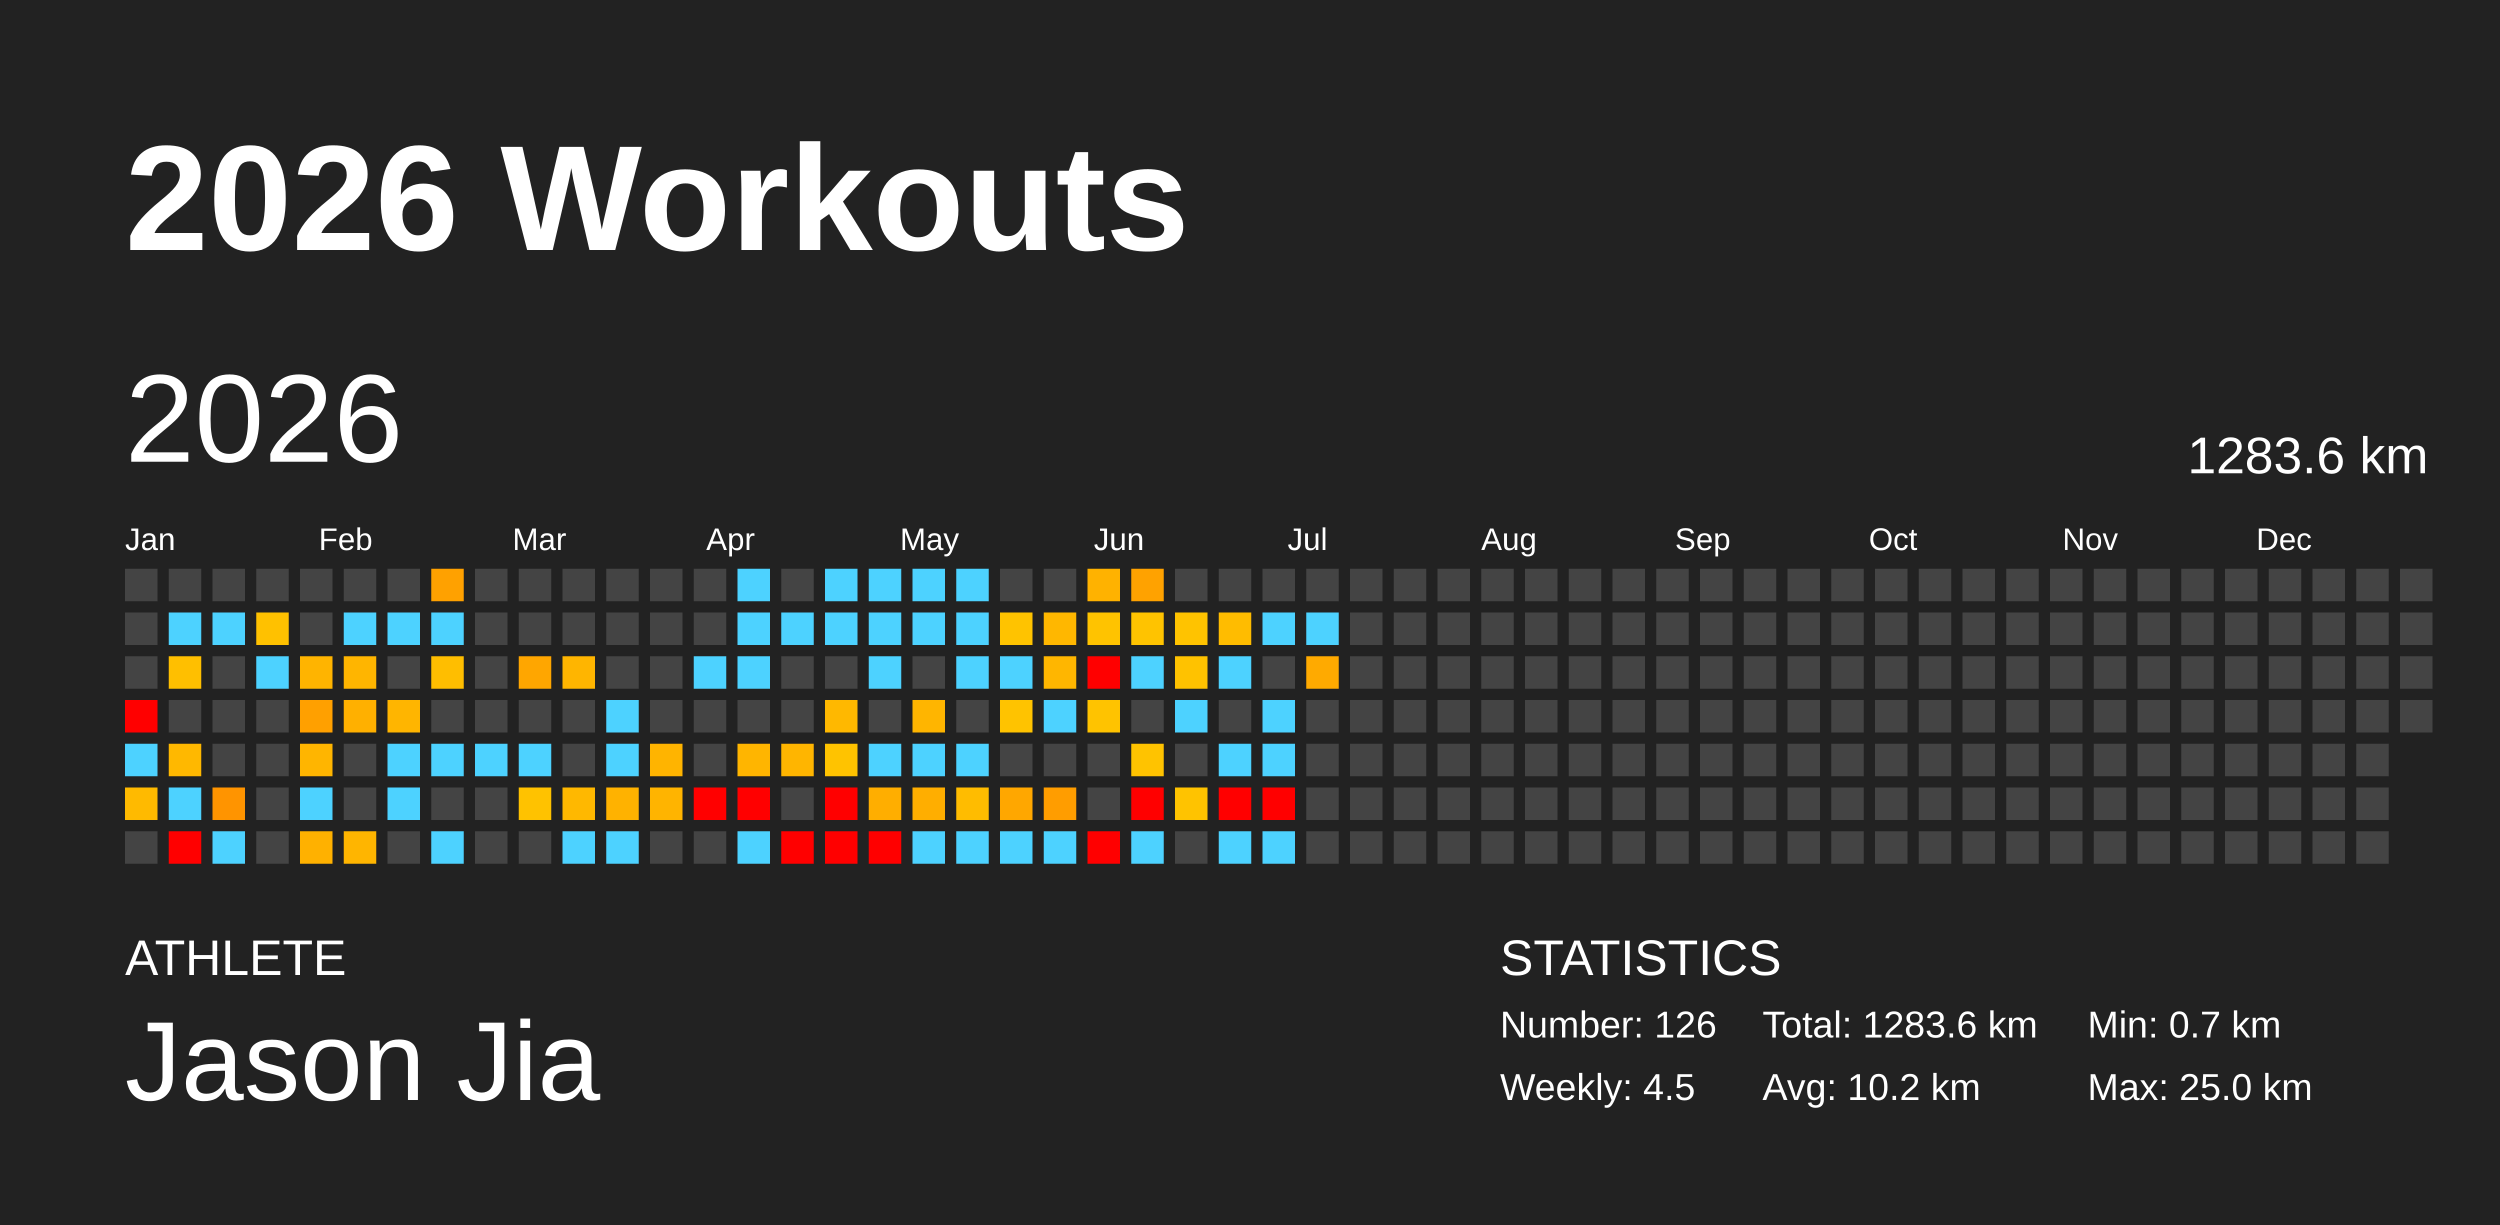
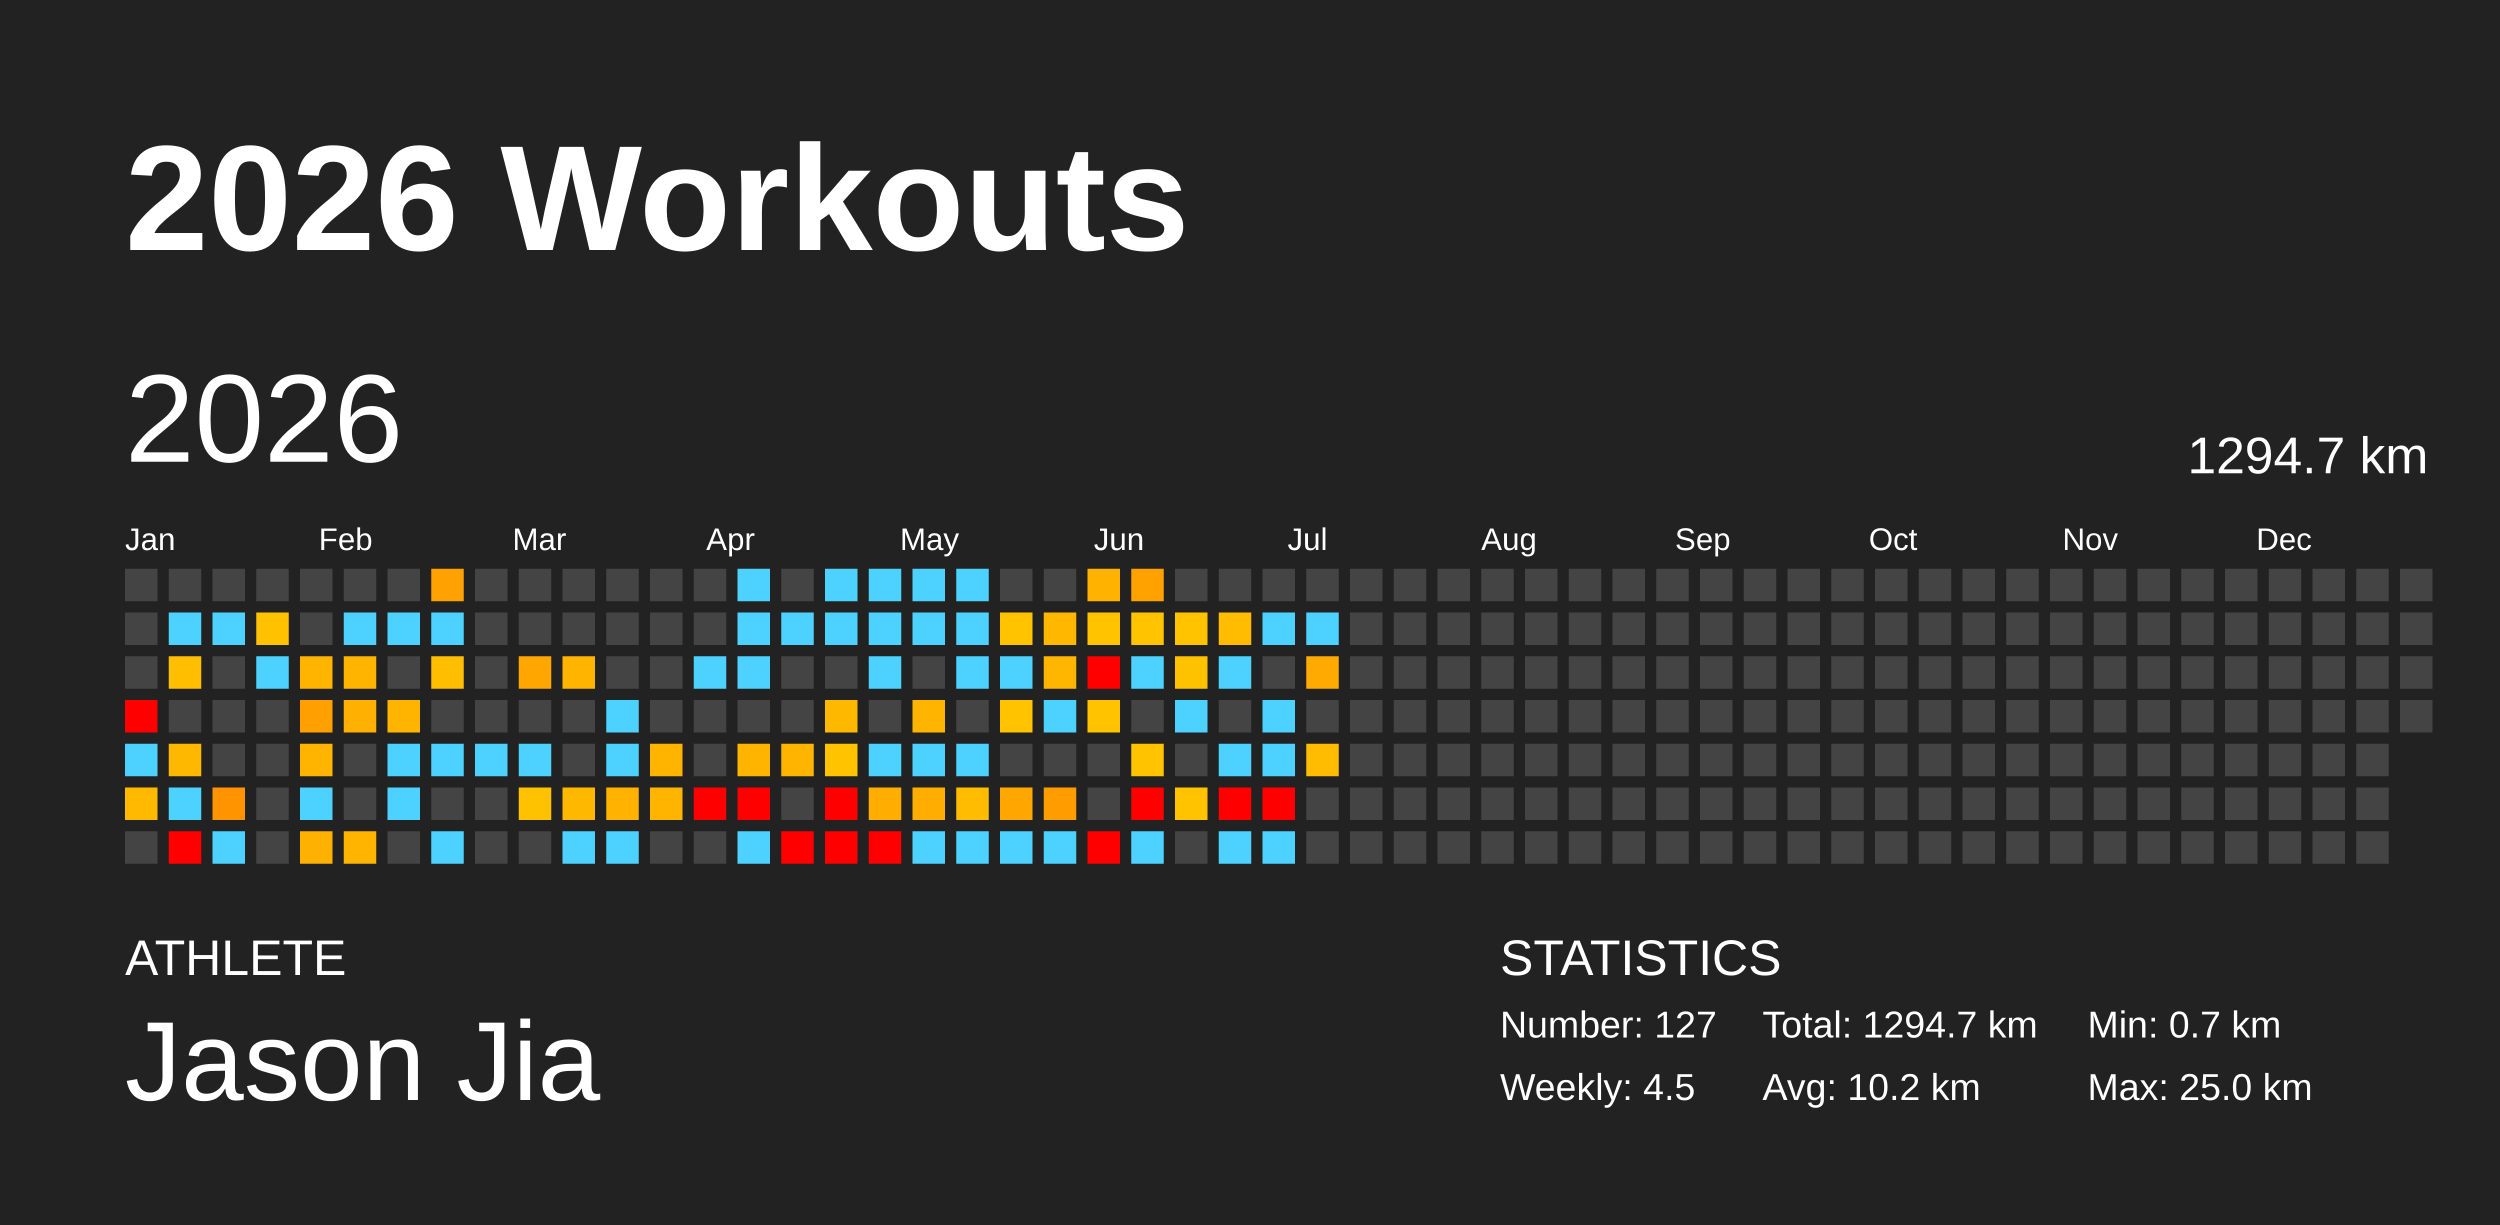
<svg xmlns="http://www.w3.org/2000/svg" baseProfile="full" height="98mm" version="1.1" viewBox="0,0,200,98" width="200mm">
  <defs />
  <rect fill="#222222" height="98" width="200" x="0" y="0" />
  <text fill="#FFFFFF" style="font-size:12px; font-family:Arial; font-weight:bold;" x="10" y="20">2026 Workouts</text>
  <text fill="#FFFFFF" style="font-size:4px; font-family:Arial" x="10" y="78">ATHLETE</text>
  <text fill="#FFFFFF" style="font-size:9px; font-family:Arial" x="10" y="88">Jason Jia</text>
  <text fill="#FFFFFF" style="font-size:4px; font-family:Arial" x="120" y="78">STATISTICS</text>
-   <text fill="#FFFFFF" style="font-size:3px; font-family:Arial" x="120" y="83">Number: 126</text>
+   <text fill="#FFFFFF" style="font-size:3px; font-family:Arial" x="120" y="83">Number: 127</text>
  <text fill="#FFFFFF" style="font-size:3px; font-family:Arial" x="120" y="88">Weekly: 4.5</text>
-   <text fill="#FFFFFF" style="font-size:3px; font-family:Arial" x="141" y="83">Total: 1283.6 km</text>
+   <text fill="#FFFFFF" style="font-size:3px; font-family:Arial" x="141" y="83">Total: 1294.7 km</text>
  <text fill="#FFFFFF" style="font-size:3px; font-family:Arial" x="141" y="88">Avg: 10.2 km</text>
  <text fill="#FFFFFF" style="font-size:3px; font-family:Arial" x="167" y="83">Min: 0.7 km</text>
  <text fill="#FFFFFF" style="font-size:3px; font-family:Arial" x="167" y="88">Max: 25.0 km</text>
  <text dominant-baseline="hanging" fill="#FFFFFF" style="font-size:10.0px; font-family:Arial;" x="10" y="30">2026</text>
-   <text dominant-baseline="hanging" fill="#FFFFFF" style="font-size:4.125px; font-family:Arial;" x="175" y="35">1283.6 km</text>
+   <text dominant-baseline="hanging" fill="#FFFFFF" style="font-size:4.125px; font-family:Arial;" x="175" y="35">1294.7 km</text>
  <text fill="#FFFFFF" style="font-size:2.5px; font-family:Arial" x="10.0" y="44">Jan</text>
  <text fill="#FFFFFF" style="font-size:2.5px; font-family:Arial" x="25.5" y="44">Feb</text>
  <text fill="#FFFFFF" style="font-size:2.5px; font-family:Arial" x="41.0" y="44">Mar</text>
  <text fill="#FFFFFF" style="font-size:2.5px; font-family:Arial" x="56.5" y="44">Apr</text>
  <text fill="#FFFFFF" style="font-size:2.5px; font-family:Arial" x="72.0" y="44">May</text>
  <text fill="#FFFFFF" style="font-size:2.5px; font-family:Arial" x="87.5" y="44">Jun</text>
  <text fill="#FFFFFF" style="font-size:2.5px; font-family:Arial" x="103.0" y="44">Jul</text>
  <text fill="#FFFFFF" style="font-size:2.5px; font-family:Arial" x="118.5" y="44">Aug</text>
  <text fill="#FFFFFF" style="font-size:2.5px; font-family:Arial" x="134.0" y="44">Sep</text>
  <text fill="#FFFFFF" style="font-size:2.5px; font-family:Arial" x="149.5" y="44">Oct</text>
  <text fill="#FFFFFF" style="font-size:2.5px; font-family:Arial" x="165.0" y="44">Nov</text>
  <text fill="#FFFFFF" style="font-size:2.5px; font-family:Arial" x="180.5" y="44">Dec</text>
  <rect fill="#444444" height="2.6" width="2.6" x="10.0" y="45.5" />
  <rect fill="#444444" height="2.6" width="2.6" x="10.0" y="49.0" />
  <rect fill="#444444" height="2.6" width="2.6" x="10.0" y="52.5" />
  <rect fill="red" height="2.6" width="2.6" x="10.0" y="56.0" />
  <rect fill="#4dd2ff" height="2.6" width="2.6" x="10.0" y="59.5" />
  <rect fill="#ffba00" height="2.6" width="2.6" x="10.0" y="63.0" />
  <rect fill="#444444" height="2.6" width="2.6" x="10.0" y="66.5" />
  <rect fill="#444444" height="2.6" width="2.6" x="13.5" y="45.5" />
  <rect fill="#4dd2ff" height="2.6" width="2.6" x="13.5" y="49.0" />
  <rect fill="#ffbf00" height="2.6" width="2.6" x="13.5" y="52.5" />
  <rect fill="#444444" height="2.6" width="2.6" x="13.5" y="56.0" />
  <rect fill="#ffb800" height="2.6" width="2.6" x="13.5" y="59.5" />
  <rect fill="#4dd2ff" height="2.6" width="2.6" x="13.5" y="63.0" />
  <rect fill="red" height="2.6" width="2.6" x="13.5" y="66.5" />
  <rect fill="#444444" height="2.6" width="2.6" x="17.0" y="45.5" />
  <rect fill="#4dd2ff" height="2.6" width="2.6" x="17.0" y="49.0" />
  <rect fill="#444444" height="2.6" width="2.6" x="17.0" y="52.5" />
  <rect fill="#444444" height="2.6" width="2.6" x="17.0" y="56.0" />
  <rect fill="#444444" height="2.6" width="2.6" x="17.0" y="59.5" />
  <rect fill="#ff9400" height="2.6" width="2.6" x="17.0" y="63.0" />
  <rect fill="#4dd2ff" height="2.6" width="2.6" x="17.0" y="66.5" />
  <rect fill="#444444" height="2.6" width="2.6" x="20.5" y="45.5" />
  <rect fill="#ffc100" height="2.6" width="2.6" x="20.5" y="49.0" />
  <rect fill="#4dd2ff" height="2.6" width="2.6" x="20.5" y="52.5" />
  <rect fill="#444444" height="2.6" width="2.6" x="20.5" y="56.0" />
  <rect fill="#444444" height="2.6" width="2.6" x="20.5" y="59.5" />
  <rect fill="#444444" height="2.6" width="2.6" x="20.5" y="63.0" />
  <rect fill="#444444" height="2.6" width="2.6" x="20.5" y="66.5" />
  <rect fill="#444444" height="2.6" width="2.6" x="24.0" y="45.5" />
  <rect fill="#444444" height="2.6" width="2.6" x="24.0" y="49.0" />
  <rect fill="#ffb400" height="2.6" width="2.6" x="24.0" y="52.5" />
  <rect fill="#ffa000" height="2.6" width="2.6" x="24.0" y="56.0" />
  <rect fill="#ffb500" height="2.6" width="2.6" x="24.0" y="59.5" />
  <rect fill="#4dd2ff" height="2.6" width="2.6" x="24.0" y="63.0" />
  <rect fill="#ffb100" height="2.6" width="2.6" x="24.0" y="66.5" />
  <rect fill="#444444" height="2.6" width="2.6" x="27.5" y="45.5" />
  <rect fill="#4dd2ff" height="2.6" width="2.6" x="27.5" y="49.0" />
  <rect fill="#ffb500" height="2.6" width="2.6" x="27.5" y="52.5" />
  <rect fill="#ffb000" height="2.6" width="2.6" x="27.5" y="56.0" />
  <rect fill="#444444" height="2.6" width="2.6" x="27.5" y="59.5" />
  <rect fill="#444444" height="2.6" width="2.6" x="27.5" y="63.0" />
  <rect fill="#ffb500" height="2.6" width="2.6" x="27.5" y="66.5" />
  <rect fill="#444444" height="2.6" width="2.6" x="31.0" y="45.5" />
  <rect fill="#4dd2ff" height="2.6" width="2.6" x="31.0" y="49.0" />
  <rect fill="#444444" height="2.6" width="2.6" x="31.0" y="52.5" />
  <rect fill="#ffb500" height="2.6" width="2.6" x="31.0" y="56.0" />
  <rect fill="#4dd2ff" height="2.6" width="2.6" x="31.0" y="59.5" />
  <rect fill="#4dd2ff" height="2.6" width="2.6" x="31.0" y="63.0" />
  <rect fill="#444444" height="2.6" width="2.6" x="31.0" y="66.5" />
  <rect fill="#ffa100" height="2.6" width="2.6" x="34.5" y="45.5" />
  <rect fill="#4dd2ff" height="2.6" width="2.6" x="34.5" y="49.0" />
  <rect fill="#ffbe00" height="2.6" width="2.6" x="34.5" y="52.5" />
  <rect fill="#444444" height="2.6" width="2.6" x="34.5" y="56.0" />
  <rect fill="#4dd2ff" height="2.6" width="2.6" x="34.5" y="59.5" />
  <rect fill="#444444" height="2.6" width="2.6" x="34.5" y="63.0" />
  <rect fill="#4dd2ff" height="2.6" width="2.6" x="34.5" y="66.5" />
  <rect fill="#444444" height="2.6" width="2.6" x="38.0" y="45.5" />
  <rect fill="#444444" height="2.6" width="2.6" x="38.0" y="49.0" />
  <rect fill="#444444" height="2.6" width="2.6" x="38.0" y="52.5" />
  <rect fill="#444444" height="2.6" width="2.6" x="38.0" y="56.0" />
  <rect fill="#4dd2ff" height="2.6" width="2.6" x="38.0" y="59.5" />
  <rect fill="#444444" height="2.6" width="2.6" x="38.0" y="63.0" />
  <rect fill="#444444" height="2.6" width="2.6" x="38.0" y="66.5" />
  <rect fill="#444444" height="2.6" width="2.6" x="41.5" y="45.5" />
  <rect fill="#444444" height="2.6" width="2.6" x="41.5" y="49.0" />
  <rect fill="#ffa600" height="2.6" width="2.6" x="41.5" y="52.5" />
  <rect fill="#444444" height="2.6" width="2.6" x="41.5" y="56.0" />
  <rect fill="#4dd2ff" height="2.6" width="2.6" x="41.5" y="59.5" />
  <rect fill="#ffc200" height="2.6" width="2.6" x="41.5" y="63.0" />
  <rect fill="#444444" height="2.6" width="2.6" x="41.5" y="66.5" />
  <rect fill="#444444" height="2.6" width="2.6" x="45.0" y="45.5" />
  <rect fill="#444444" height="2.6" width="2.6" x="45.0" y="49.0" />
  <rect fill="#ffb500" height="2.6" width="2.6" x="45.0" y="52.5" />
  <rect fill="#444444" height="2.6" width="2.6" x="45.0" y="56.0" />
  <rect fill="#444444" height="2.6" width="2.6" x="45.0" y="59.5" />
  <rect fill="#ffb800" height="2.6" width="2.6" x="45.0" y="63.0" />
  <rect fill="#4dd2ff" height="2.6" width="2.6" x="45.0" y="66.5" />
  <rect fill="#444444" height="2.6" width="2.6" x="48.5" y="45.5" />
  <rect fill="#444444" height="2.6" width="2.6" x="48.5" y="49.0" />
  <rect fill="#444444" height="2.6" width="2.6" x="48.5" y="52.5" />
  <rect fill="#4dd2ff" height="2.6" width="2.6" x="48.5" y="56.0" />
  <rect fill="#4dd2ff" height="2.6" width="2.6" x="48.5" y="59.5" />
  <rect fill="#ffb200" height="2.6" width="2.6" x="48.5" y="63.0" />
  <rect fill="#4dd2ff" height="2.6" width="2.6" x="48.5" y="66.5" />
  <rect fill="#444444" height="2.6" width="2.6" x="52.0" y="45.5" />
  <rect fill="#444444" height="2.6" width="2.6" x="52.0" y="49.0" />
  <rect fill="#444444" height="2.6" width="2.6" x="52.0" y="52.5" />
  <rect fill="#444444" height="2.6" width="2.6" x="52.0" y="56.0" />
  <rect fill="#ffb400" height="2.6" width="2.6" x="52.0" y="59.5" />
  <rect fill="#ffb400" height="2.6" width="2.6" x="52.0" y="63.0" />
  <rect fill="#444444" height="2.6" width="2.6" x="52.0" y="66.5" />
  <rect fill="#444444" height="2.6" width="2.6" x="55.5" y="45.5" />
  <rect fill="#444444" height="2.6" width="2.6" x="55.5" y="49.0" />
  <rect fill="#4dd2ff" height="2.6" width="2.6" x="55.5" y="52.5" />
  <rect fill="#444444" height="2.6" width="2.6" x="55.5" y="56.0" />
  <rect fill="#444444" height="2.6" width="2.6" x="55.5" y="59.5" />
  <rect fill="red" height="2.6" width="2.6" x="55.5" y="63.0" />
  <rect fill="#444444" height="2.6" width="2.6" x="55.5" y="66.5" />
  <rect fill="#4dd2ff" height="2.6" width="2.6" x="59.0" y="45.5" />
  <rect fill="#4dd2ff" height="2.6" width="2.6" x="59.0" y="49.0" />
  <rect fill="#4dd2ff" height="2.6" width="2.6" x="59.0" y="52.5" />
  <rect fill="#444444" height="2.6" width="2.6" x="59.0" y="56.0" />
  <rect fill="#ffb500" height="2.6" width="2.6" x="59.0" y="59.5" />
  <rect fill="red" height="2.6" width="2.6" x="59.0" y="63.0" />
  <rect fill="#4dd2ff" height="2.6" width="2.6" x="59.0" y="66.5" />
  <rect fill="#444444" height="2.6" width="2.6" x="62.5" y="45.5" />
  <rect fill="#4dd2ff" height="2.6" width="2.6" x="62.5" y="49.0" />
  <rect fill="#444444" height="2.6" width="2.6" x="62.5" y="52.5" />
  <rect fill="#444444" height="2.6" width="2.6" x="62.5" y="56.0" />
  <rect fill="#ffb500" height="2.6" width="2.6" x="62.5" y="59.5" />
  <rect fill="#444444" height="2.6" width="2.6" x="62.5" y="63.0" />
  <rect fill="red" height="2.6" width="2.6" x="62.5" y="66.5" />
  <rect fill="#4dd2ff" height="2.6" width="2.6" x="66.0" y="45.5" />
  <rect fill="#4dd2ff" height="2.6" width="2.6" x="66.0" y="49.0" />
  <rect fill="#444444" height="2.6" width="2.6" x="66.0" y="52.5" />
  <rect fill="#ffb800" height="2.6" width="2.6" x="66.0" y="56.0" />
  <rect fill="#ffc300" height="2.6" width="2.6" x="66.0" y="59.5" />
  <rect fill="red" height="2.6" width="2.6" x="66.0" y="63.0" />
  <rect fill="red" height="2.6" width="2.6" x="66.0" y="66.5" />
  <rect fill="#4dd2ff" height="2.6" width="2.6" x="69.5" y="45.5" />
  <rect fill="#4dd2ff" height="2.6" width="2.6" x="69.5" y="49.0" />
  <rect fill="#4dd2ff" height="2.6" width="2.6" x="69.5" y="52.5" />
  <rect fill="#444444" height="2.6" width="2.6" x="69.5" y="56.0" />
  <rect fill="#4dd2ff" height="2.6" width="2.6" x="69.5" y="59.5" />
  <rect fill="#ffae00" height="2.6" width="2.6" x="69.5" y="63.0" />
  <rect fill="red" height="2.6" width="2.6" x="69.5" y="66.5" />
  <rect fill="#4dd2ff" height="2.6" width="2.6" x="73.0" y="45.5" />
  <rect fill="#4dd2ff" height="2.6" width="2.6" x="73.0" y="49.0" />
  <rect fill="#444444" height="2.6" width="2.6" x="73.0" y="52.5" />
  <rect fill="#ffb500" height="2.6" width="2.6" x="73.0" y="56.0" />
  <rect fill="#4dd2ff" height="2.6" width="2.6" x="73.0" y="59.5" />
  <rect fill="#ffae00" height="2.6" width="2.6" x="73.0" y="63.0" />
  <rect fill="#4dd2ff" height="2.6" width="2.6" x="73.0" y="66.5" />
  <rect fill="#4dd2ff" height="2.6" width="2.6" x="76.5" y="45.5" />
  <rect fill="#4dd2ff" height="2.6" width="2.6" x="76.5" y="49.0" />
  <rect fill="#4dd2ff" height="2.6" width="2.6" x="76.5" y="52.5" />
  <rect fill="#444444" height="2.6" width="2.6" x="76.5" y="56.0" />
  <rect fill="#4dd2ff" height="2.6" width="2.6" x="76.5" y="59.5" />
  <rect fill="#ffbc00" height="2.6" width="2.6" x="76.5" y="63.0" />
  <rect fill="#4dd2ff" height="2.6" width="2.6" x="76.5" y="66.5" />
  <rect fill="#444444" height="2.6" width="2.6" x="80.0" y="45.5" />
  <rect fill="#ffc300" height="2.6" width="2.6" x="80.0" y="49.0" />
  <rect fill="#4dd2ff" height="2.6" width="2.6" x="80.0" y="52.5" />
  <rect fill="#ffc300" height="2.6" width="2.6" x="80.0" y="56.0" />
  <rect fill="#444444" height="2.6" width="2.6" x="80.0" y="59.5" />
  <rect fill="#ffa700" height="2.6" width="2.6" x="80.0" y="63.0" />
  <rect fill="#4dd2ff" height="2.6" width="2.6" x="80.0" y="66.5" />
  <rect fill="#444444" height="2.6" width="2.6" x="83.5" y="45.5" />
  <rect fill="#ffb700" height="2.6" width="2.6" x="83.5" y="49.0" />
  <rect fill="#ffb600" height="2.6" width="2.6" x="83.5" y="52.5" />
  <rect fill="#4dd2ff" height="2.6" width="2.6" x="83.5" y="56.0" />
  <rect fill="#444444" height="2.6" width="2.6" x="83.5" y="59.5" />
  <rect fill="#ff9d00" height="2.6" width="2.6" x="83.5" y="63.0" />
  <rect fill="#4dd2ff" height="2.6" width="2.6" x="83.5" y="66.5" />
  <rect fill="#ffb200" height="2.6" width="2.6" x="87.0" y="45.5" />
  <rect fill="#ffc300" height="2.6" width="2.6" x="87.0" y="49.0" />
  <rect fill="red" height="2.6" width="2.6" x="87.0" y="52.5" />
  <rect fill="#ffc300" height="2.6" width="2.6" x="87.0" y="56.0" />
  <rect fill="#444444" height="2.6" width="2.6" x="87.0" y="59.5" />
  <rect fill="#444444" height="2.6" width="2.6" x="87.0" y="63.0" />
  <rect fill="red" height="2.6" width="2.6" x="87.0" y="66.5" />
  <rect fill="#ffa200" height="2.6" width="2.6" x="90.5" y="45.5" />
  <rect fill="#ffc300" height="2.6" width="2.6" x="90.5" y="49.0" />
  <rect fill="#4dd2ff" height="2.6" width="2.6" x="90.5" y="52.5" />
  <rect fill="#444444" height="2.6" width="2.6" x="90.5" y="56.0" />
  <rect fill="#ffc300" height="2.6" width="2.6" x="90.5" y="59.5" />
  <rect fill="red" height="2.6" width="2.6" x="90.5" y="63.0" />
  <rect fill="#4dd2ff" height="2.6" width="2.6" x="90.5" y="66.5" />
  <rect fill="#444444" height="2.6" width="2.6" x="94.0" y="45.5" />
  <rect fill="#ffc300" height="2.6" width="2.6" x="94.0" y="49.0" />
  <rect fill="#ffc200" height="2.6" width="2.6" x="94.0" y="52.5" />
  <rect fill="#4dd2ff" height="2.6" width="2.6" x="94.0" y="56.0" />
  <rect fill="#444444" height="2.6" width="2.6" x="94.0" y="59.5" />
  <rect fill="#ffc300" height="2.6" width="2.6" x="94.0" y="63.0" />
  <rect fill="#444444" height="2.6" width="2.6" x="94.0" y="66.5" />
  <rect fill="#444444" height="2.6" width="2.6" x="97.5" y="45.5" />
  <rect fill="#ffbc00" height="2.6" width="2.6" x="97.5" y="49.0" />
  <rect fill="#4dd2ff" height="2.6" width="2.6" x="97.5" y="52.5" />
  <rect fill="#444444" height="2.6" width="2.6" x="97.5" y="56.0" />
  <rect fill="#4dd2ff" height="2.6" width="2.6" x="97.5" y="59.5" />
  <rect fill="red" height="2.6" width="2.6" x="97.5" y="63.0" />
  <rect fill="#4dd2ff" height="2.6" width="2.6" x="97.5" y="66.5" />
  <rect fill="#444444" height="2.6" width="2.6" x="101.0" y="45.5" />
  <rect fill="#4dd2ff" height="2.6" width="2.6" x="101.0" y="49.0" />
  <rect fill="#444444" height="2.6" width="2.6" x="101.0" y="52.5" />
  <rect fill="#4dd2ff" height="2.6" width="2.6" x="101.0" y="56.0" />
  <rect fill="#4dd2ff" height="2.6" width="2.6" x="101.0" y="59.5" />
  <rect fill="red" height="2.6" width="2.6" x="101.0" y="63.0" />
  <rect fill="#4dd2ff" height="2.6" width="2.6" x="101.0" y="66.5" />
  <rect fill="#444444" height="2.6" width="2.6" x="104.5" y="45.5" />
  <rect fill="#4dd2ff" height="2.6" width="2.6" x="104.5" y="49.0" />
  <rect fill="#ffaa00" height="2.6" width="2.6" x="104.5" y="52.5" />
  <rect fill="#444444" height="2.6" width="2.6" x="104.5" y="56.0" />
-   <rect fill="#444444" height="2.6" width="2.6" x="104.5" y="59.5" />
+   <rect fill="#ffbc00" height="2.6" width="2.6" x="104.5" y="59.5" />
  <rect fill="#444444" height="2.6" width="2.6" x="104.5" y="63.0" />
  <rect fill="#444444" height="2.6" width="2.6" x="104.5" y="66.5" />
  <rect fill="#444444" height="2.6" width="2.6" x="108.0" y="45.5" />
  <rect fill="#444444" height="2.6" width="2.6" x="108.0" y="49.0" />
  <rect fill="#444444" height="2.6" width="2.6" x="108.0" y="52.5" />
  <rect fill="#444444" height="2.6" width="2.6" x="108.0" y="56.0" />
  <rect fill="#444444" height="2.6" width="2.6" x="108.0" y="59.5" />
  <rect fill="#444444" height="2.6" width="2.6" x="108.0" y="63.0" />
  <rect fill="#444444" height="2.6" width="2.6" x="108.0" y="66.5" />
  <rect fill="#444444" height="2.6" width="2.6" x="111.5" y="45.5" />
  <rect fill="#444444" height="2.6" width="2.6" x="111.5" y="49.0" />
  <rect fill="#444444" height="2.6" width="2.6" x="111.5" y="52.5" />
  <rect fill="#444444" height="2.6" width="2.6" x="111.5" y="56.0" />
  <rect fill="#444444" height="2.6" width="2.6" x="111.5" y="59.5" />
  <rect fill="#444444" height="2.6" width="2.6" x="111.5" y="63.0" />
  <rect fill="#444444" height="2.6" width="2.6" x="111.5" y="66.5" />
  <rect fill="#444444" height="2.6" width="2.6" x="115.0" y="45.5" />
  <rect fill="#444444" height="2.6" width="2.6" x="115.0" y="49.0" />
  <rect fill="#444444" height="2.6" width="2.6" x="115.0" y="52.5" />
  <rect fill="#444444" height="2.6" width="2.6" x="115.0" y="56.0" />
  <rect fill="#444444" height="2.6" width="2.6" x="115.0" y="59.5" />
  <rect fill="#444444" height="2.6" width="2.6" x="115.0" y="63.0" />
  <rect fill="#444444" height="2.6" width="2.6" x="115.0" y="66.5" />
  <rect fill="#444444" height="2.6" width="2.6" x="118.5" y="45.5" />
  <rect fill="#444444" height="2.6" width="2.6" x="118.5" y="49.0" />
  <rect fill="#444444" height="2.6" width="2.6" x="118.5" y="52.5" />
  <rect fill="#444444" height="2.6" width="2.6" x="118.5" y="56.0" />
  <rect fill="#444444" height="2.6" width="2.6" x="118.5" y="59.5" />
  <rect fill="#444444" height="2.6" width="2.6" x="118.5" y="63.0" />
  <rect fill="#444444" height="2.6" width="2.6" x="118.5" y="66.5" />
  <rect fill="#444444" height="2.6" width="2.6" x="122.0" y="45.5" />
  <rect fill="#444444" height="2.6" width="2.6" x="122.0" y="49.0" />
  <rect fill="#444444" height="2.6" width="2.6" x="122.0" y="52.5" />
  <rect fill="#444444" height="2.6" width="2.6" x="122.0" y="56.0" />
  <rect fill="#444444" height="2.6" width="2.6" x="122.0" y="59.5" />
  <rect fill="#444444" height="2.6" width="2.6" x="122.0" y="63.0" />
  <rect fill="#444444" height="2.6" width="2.6" x="122.0" y="66.5" />
  <rect fill="#444444" height="2.6" width="2.6" x="125.5" y="45.5" />
  <rect fill="#444444" height="2.6" width="2.6" x="125.5" y="49.0" />
  <rect fill="#444444" height="2.6" width="2.6" x="125.5" y="52.5" />
  <rect fill="#444444" height="2.6" width="2.6" x="125.5" y="56.0" />
  <rect fill="#444444" height="2.6" width="2.6" x="125.5" y="59.5" />
  <rect fill="#444444" height="2.6" width="2.6" x="125.5" y="63.0" />
  <rect fill="#444444" height="2.6" width="2.6" x="125.5" y="66.5" />
  <rect fill="#444444" height="2.6" width="2.6" x="129.0" y="45.5" />
  <rect fill="#444444" height="2.6" width="2.6" x="129.0" y="49.0" />
  <rect fill="#444444" height="2.6" width="2.6" x="129.0" y="52.5" />
  <rect fill="#444444" height="2.6" width="2.6" x="129.0" y="56.0" />
  <rect fill="#444444" height="2.6" width="2.6" x="129.0" y="59.5" />
  <rect fill="#444444" height="2.6" width="2.6" x="129.0" y="63.0" />
  <rect fill="#444444" height="2.6" width="2.6" x="129.0" y="66.5" />
  <rect fill="#444444" height="2.6" width="2.6" x="132.5" y="45.5" />
  <rect fill="#444444" height="2.6" width="2.6" x="132.5" y="49.0" />
  <rect fill="#444444" height="2.6" width="2.6" x="132.5" y="52.5" />
  <rect fill="#444444" height="2.6" width="2.6" x="132.5" y="56.0" />
  <rect fill="#444444" height="2.6" width="2.6" x="132.5" y="59.5" />
  <rect fill="#444444" height="2.6" width="2.6" x="132.5" y="63.0" />
  <rect fill="#444444" height="2.6" width="2.6" x="132.5" y="66.5" />
  <rect fill="#444444" height="2.6" width="2.6" x="136.0" y="45.5" />
  <rect fill="#444444" height="2.6" width="2.6" x="136.0" y="49.0" />
  <rect fill="#444444" height="2.6" width="2.6" x="136.0" y="52.5" />
  <rect fill="#444444" height="2.6" width="2.6" x="136.0" y="56.0" />
  <rect fill="#444444" height="2.6" width="2.6" x="136.0" y="59.5" />
  <rect fill="#444444" height="2.6" width="2.6" x="136.0" y="63.0" />
  <rect fill="#444444" height="2.6" width="2.6" x="136.0" y="66.5" />
  <rect fill="#444444" height="2.6" width="2.6" x="139.5" y="45.5" />
  <rect fill="#444444" height="2.6" width="2.6" x="139.5" y="49.0" />
  <rect fill="#444444" height="2.6" width="2.6" x="139.5" y="52.5" />
  <rect fill="#444444" height="2.6" width="2.6" x="139.5" y="56.0" />
  <rect fill="#444444" height="2.6" width="2.6" x="139.5" y="59.5" />
  <rect fill="#444444" height="2.6" width="2.6" x="139.5" y="63.0" />
  <rect fill="#444444" height="2.6" width="2.6" x="139.5" y="66.5" />
  <rect fill="#444444" height="2.6" width="2.6" x="143.0" y="45.5" />
  <rect fill="#444444" height="2.6" width="2.6" x="143.0" y="49.0" />
  <rect fill="#444444" height="2.6" width="2.6" x="143.0" y="52.5" />
  <rect fill="#444444" height="2.6" width="2.6" x="143.0" y="56.0" />
  <rect fill="#444444" height="2.6" width="2.6" x="143.0" y="59.5" />
  <rect fill="#444444" height="2.6" width="2.6" x="143.0" y="63.0" />
  <rect fill="#444444" height="2.6" width="2.6" x="143.0" y="66.5" />
  <rect fill="#444444" height="2.6" width="2.6" x="146.5" y="45.5" />
  <rect fill="#444444" height="2.6" width="2.6" x="146.5" y="49.0" />
  <rect fill="#444444" height="2.6" width="2.6" x="146.5" y="52.5" />
  <rect fill="#444444" height="2.6" width="2.6" x="146.5" y="56.0" />
  <rect fill="#444444" height="2.6" width="2.6" x="146.5" y="59.5" />
  <rect fill="#444444" height="2.6" width="2.6" x="146.5" y="63.0" />
  <rect fill="#444444" height="2.6" width="2.6" x="146.5" y="66.5" />
  <rect fill="#444444" height="2.6" width="2.6" x="150.0" y="45.5" />
  <rect fill="#444444" height="2.6" width="2.6" x="150.0" y="49.0" />
  <rect fill="#444444" height="2.6" width="2.6" x="150.0" y="52.5" />
  <rect fill="#444444" height="2.6" width="2.6" x="150.0" y="56.0" />
  <rect fill="#444444" height="2.6" width="2.6" x="150.0" y="59.5" />
  <rect fill="#444444" height="2.6" width="2.6" x="150.0" y="63.0" />
  <rect fill="#444444" height="2.6" width="2.6" x="150.0" y="66.5" />
  <rect fill="#444444" height="2.6" width="2.6" x="153.5" y="45.5" />
  <rect fill="#444444" height="2.6" width="2.6" x="153.5" y="49.0" />
  <rect fill="#444444" height="2.6" width="2.6" x="153.5" y="52.5" />
  <rect fill="#444444" height="2.6" width="2.6" x="153.5" y="56.0" />
  <rect fill="#444444" height="2.6" width="2.6" x="153.5" y="59.5" />
  <rect fill="#444444" height="2.6" width="2.6" x="153.5" y="63.0" />
  <rect fill="#444444" height="2.6" width="2.6" x="153.5" y="66.5" />
  <rect fill="#444444" height="2.6" width="2.6" x="157.0" y="45.5" />
  <rect fill="#444444" height="2.6" width="2.6" x="157.0" y="49.0" />
  <rect fill="#444444" height="2.6" width="2.6" x="157.0" y="52.5" />
  <rect fill="#444444" height="2.6" width="2.6" x="157.0" y="56.0" />
  <rect fill="#444444" height="2.6" width="2.6" x="157.0" y="59.5" />
  <rect fill="#444444" height="2.6" width="2.6" x="157.0" y="63.0" />
  <rect fill="#444444" height="2.6" width="2.6" x="157.0" y="66.5" />
  <rect fill="#444444" height="2.6" width="2.6" x="160.5" y="45.5" />
  <rect fill="#444444" height="2.6" width="2.6" x="160.5" y="49.0" />
  <rect fill="#444444" height="2.6" width="2.6" x="160.5" y="52.5" />
  <rect fill="#444444" height="2.6" width="2.6" x="160.5" y="56.0" />
  <rect fill="#444444" height="2.6" width="2.6" x="160.5" y="59.5" />
  <rect fill="#444444" height="2.6" width="2.6" x="160.5" y="63.0" />
  <rect fill="#444444" height="2.6" width="2.6" x="160.5" y="66.5" />
  <rect fill="#444444" height="2.6" width="2.6" x="164.0" y="45.5" />
  <rect fill="#444444" height="2.6" width="2.6" x="164.0" y="49.0" />
  <rect fill="#444444" height="2.6" width="2.6" x="164.0" y="52.5" />
  <rect fill="#444444" height="2.6" width="2.6" x="164.0" y="56.0" />
  <rect fill="#444444" height="2.6" width="2.6" x="164.0" y="59.5" />
  <rect fill="#444444" height="2.6" width="2.6" x="164.0" y="63.0" />
  <rect fill="#444444" height="2.6" width="2.6" x="164.0" y="66.5" />
  <rect fill="#444444" height="2.6" width="2.6" x="167.5" y="45.5" />
  <rect fill="#444444" height="2.6" width="2.6" x="167.5" y="49.0" />
  <rect fill="#444444" height="2.6" width="2.6" x="167.5" y="52.5" />
  <rect fill="#444444" height="2.6" width="2.6" x="167.5" y="56.0" />
  <rect fill="#444444" height="2.6" width="2.6" x="167.5" y="59.5" />
  <rect fill="#444444" height="2.6" width="2.6" x="167.5" y="63.0" />
  <rect fill="#444444" height="2.6" width="2.6" x="167.5" y="66.5" />
  <rect fill="#444444" height="2.6" width="2.6" x="171.0" y="45.5" />
  <rect fill="#444444" height="2.6" width="2.6" x="171.0" y="49.0" />
  <rect fill="#444444" height="2.6" width="2.6" x="171.0" y="52.5" />
  <rect fill="#444444" height="2.6" width="2.6" x="171.0" y="56.0" />
  <rect fill="#444444" height="2.6" width="2.6" x="171.0" y="59.5" />
  <rect fill="#444444" height="2.6" width="2.6" x="171.0" y="63.0" />
  <rect fill="#444444" height="2.6" width="2.6" x="171.0" y="66.5" />
  <rect fill="#444444" height="2.6" width="2.6" x="174.5" y="45.5" />
  <rect fill="#444444" height="2.6" width="2.6" x="174.5" y="49.0" />
  <rect fill="#444444" height="2.6" width="2.6" x="174.5" y="52.5" />
  <rect fill="#444444" height="2.6" width="2.6" x="174.5" y="56.0" />
  <rect fill="#444444" height="2.6" width="2.6" x="174.5" y="59.5" />
  <rect fill="#444444" height="2.6" width="2.6" x="174.5" y="63.0" />
  <rect fill="#444444" height="2.6" width="2.6" x="174.5" y="66.5" />
  <rect fill="#444444" height="2.6" width="2.6" x="178.0" y="45.5" />
  <rect fill="#444444" height="2.6" width="2.6" x="178.0" y="49.0" />
  <rect fill="#444444" height="2.6" width="2.6" x="178.0" y="52.5" />
  <rect fill="#444444" height="2.6" width="2.6" x="178.0" y="56.0" />
  <rect fill="#444444" height="2.6" width="2.6" x="178.0" y="59.5" />
  <rect fill="#444444" height="2.6" width="2.6" x="178.0" y="63.0" />
  <rect fill="#444444" height="2.6" width="2.6" x="178.0" y="66.5" />
  <rect fill="#444444" height="2.6" width="2.6" x="181.5" y="45.5" />
  <rect fill="#444444" height="2.6" width="2.6" x="181.5" y="49.0" />
  <rect fill="#444444" height="2.6" width="2.6" x="181.5" y="52.5" />
  <rect fill="#444444" height="2.6" width="2.6" x="181.5" y="56.0" />
  <rect fill="#444444" height="2.6" width="2.6" x="181.5" y="59.5" />
  <rect fill="#444444" height="2.6" width="2.6" x="181.5" y="63.0" />
  <rect fill="#444444" height="2.6" width="2.6" x="181.5" y="66.5" />
  <rect fill="#444444" height="2.6" width="2.6" x="185.0" y="45.5" />
  <rect fill="#444444" height="2.6" width="2.6" x="185.0" y="49.0" />
  <rect fill="#444444" height="2.6" width="2.6" x="185.0" y="52.5" />
  <rect fill="#444444" height="2.6" width="2.6" x="185.0" y="56.0" />
  <rect fill="#444444" height="2.6" width="2.6" x="185.0" y="59.5" />
  <rect fill="#444444" height="2.6" width="2.6" x="185.0" y="63.0" />
  <rect fill="#444444" height="2.6" width="2.6" x="185.0" y="66.5" />
  <rect fill="#444444" height="2.6" width="2.6" x="188.5" y="45.5" />
  <rect fill="#444444" height="2.6" width="2.6" x="188.5" y="49.0" />
  <rect fill="#444444" height="2.6" width="2.6" x="188.5" y="52.5" />
  <rect fill="#444444" height="2.6" width="2.6" x="188.5" y="56.0" />
  <rect fill="#444444" height="2.6" width="2.6" x="188.5" y="59.5" />
  <rect fill="#444444" height="2.6" width="2.6" x="188.5" y="63.0" />
  <rect fill="#444444" height="2.6" width="2.6" x="188.5" y="66.5" />
  <rect fill="#444444" height="2.6" width="2.6" x="192.0" y="45.5" />
  <rect fill="#444444" height="2.6" width="2.6" x="192.0" y="49.0" />
  <rect fill="#444444" height="2.6" width="2.6" x="192.0" y="52.5" />
  <rect fill="#444444" height="2.6" width="2.6" x="192.0" y="56.0" />
</svg>
